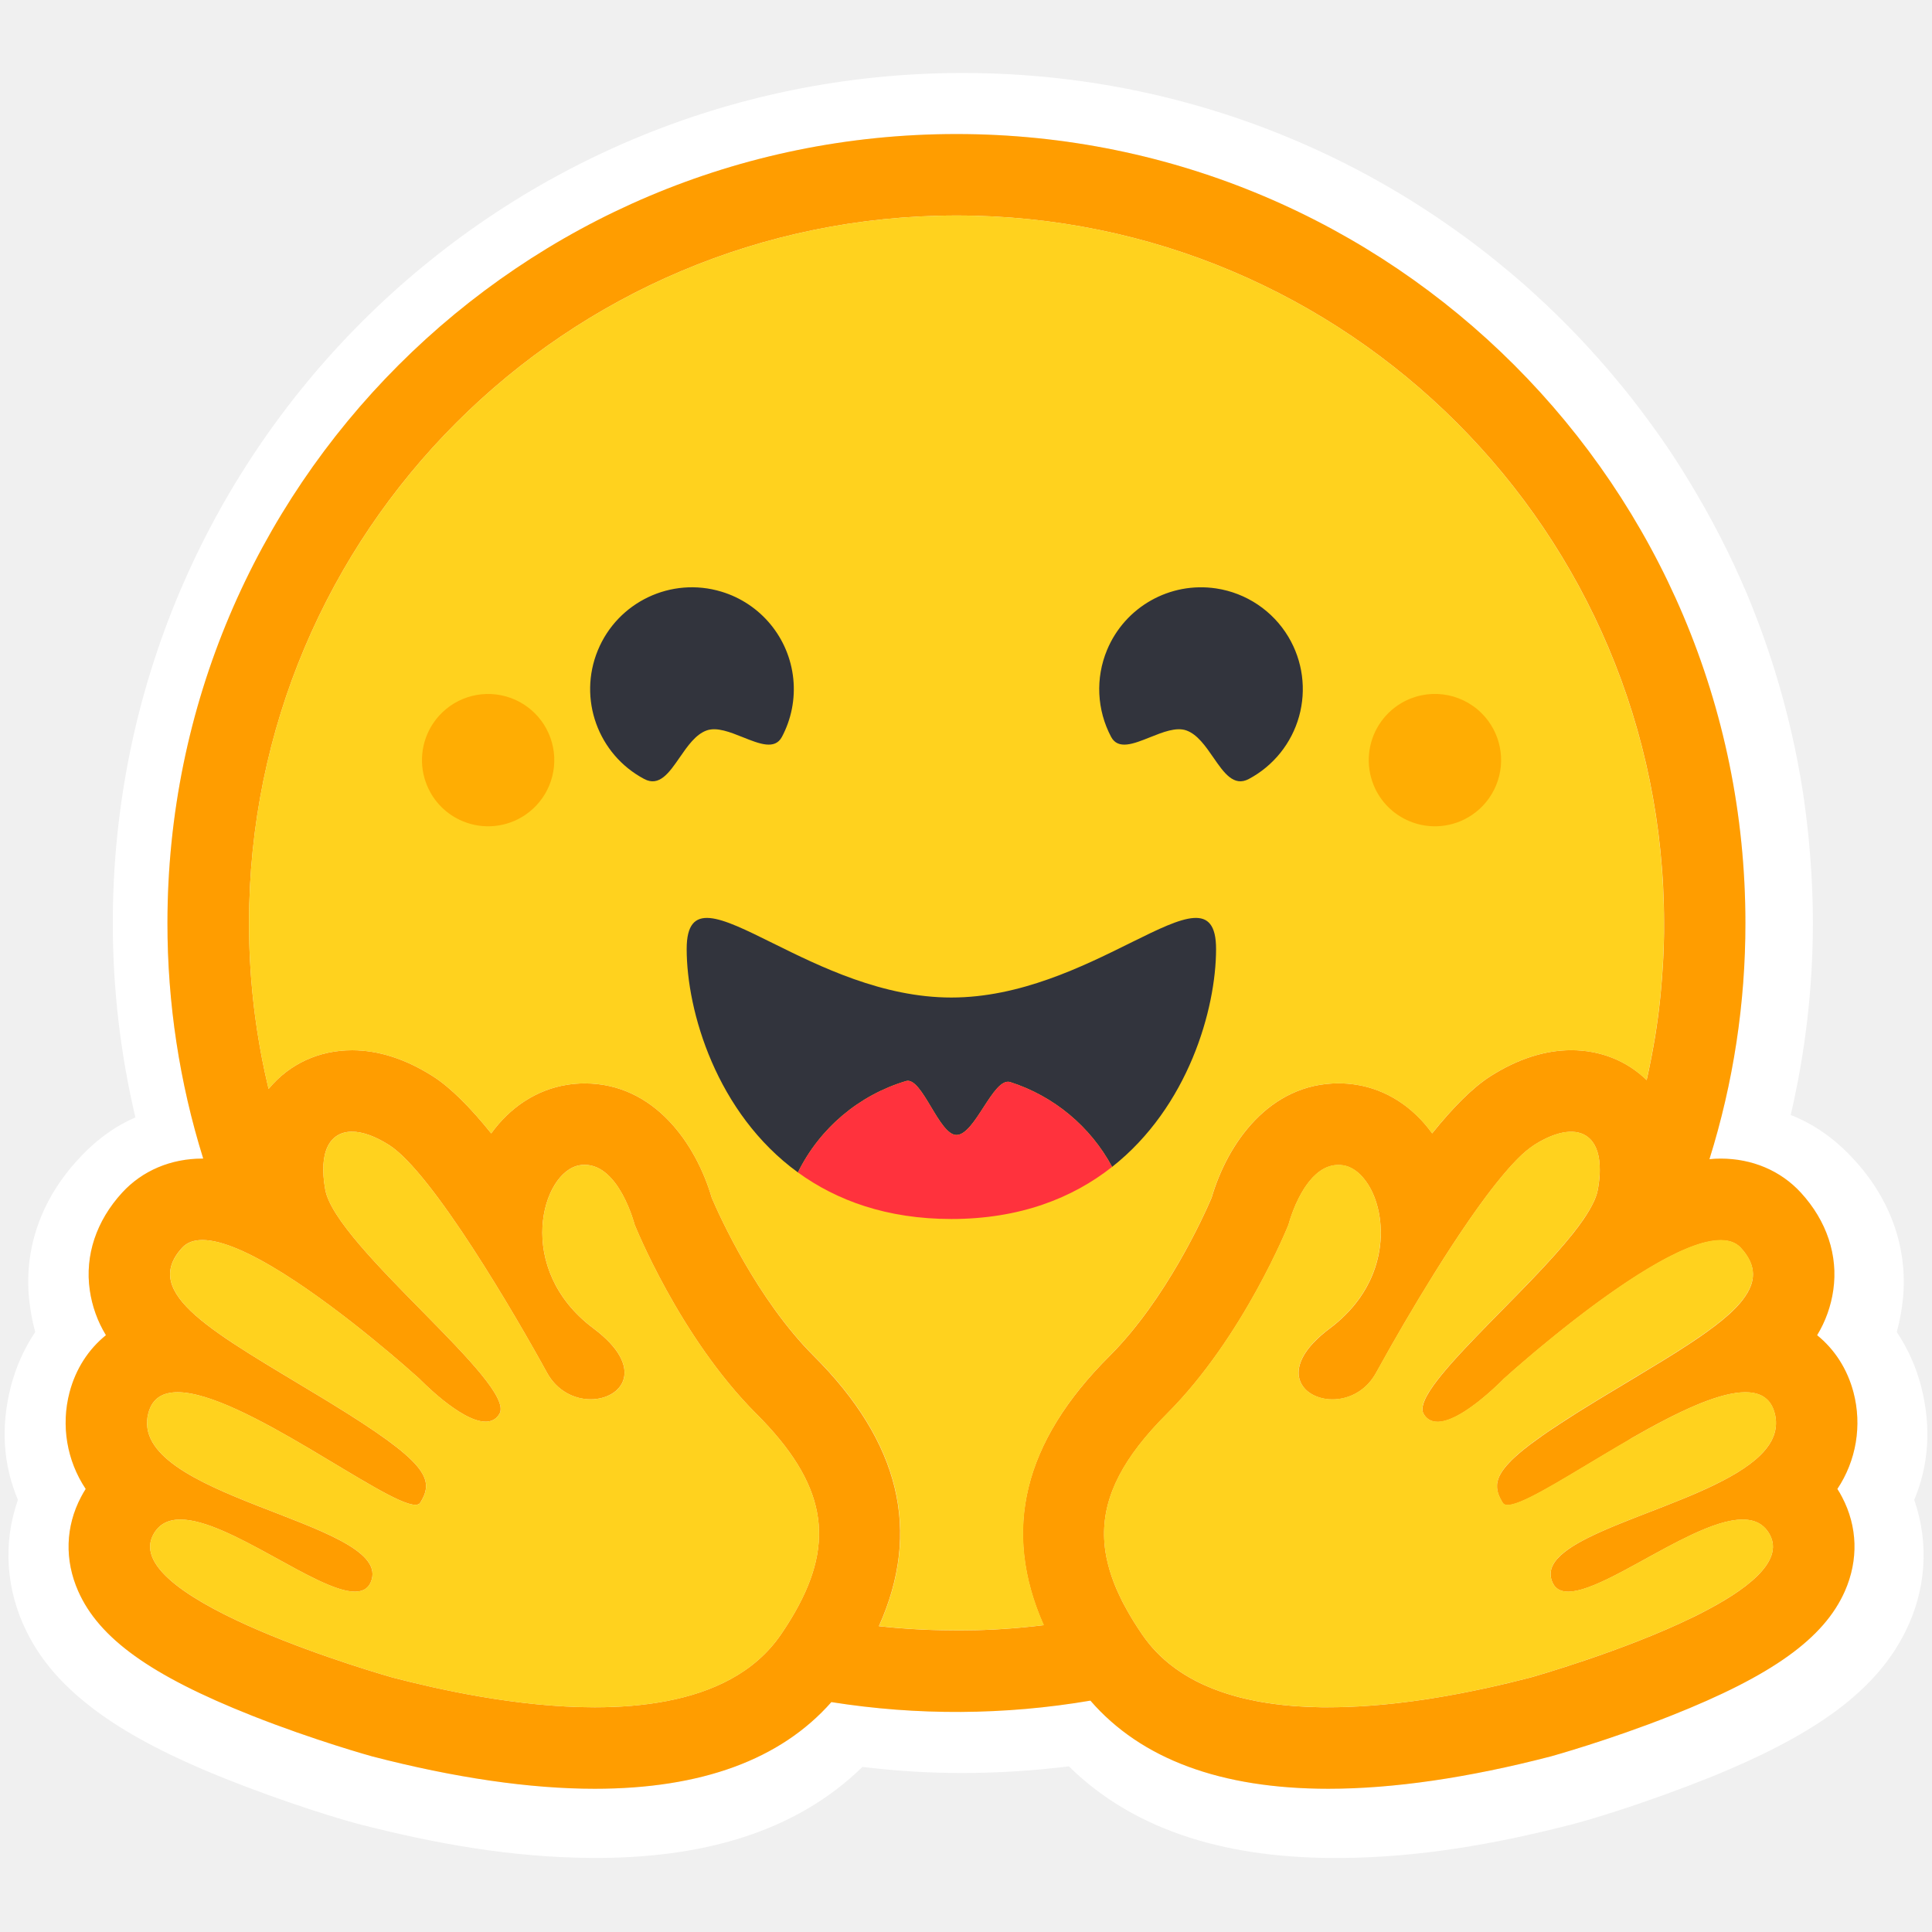
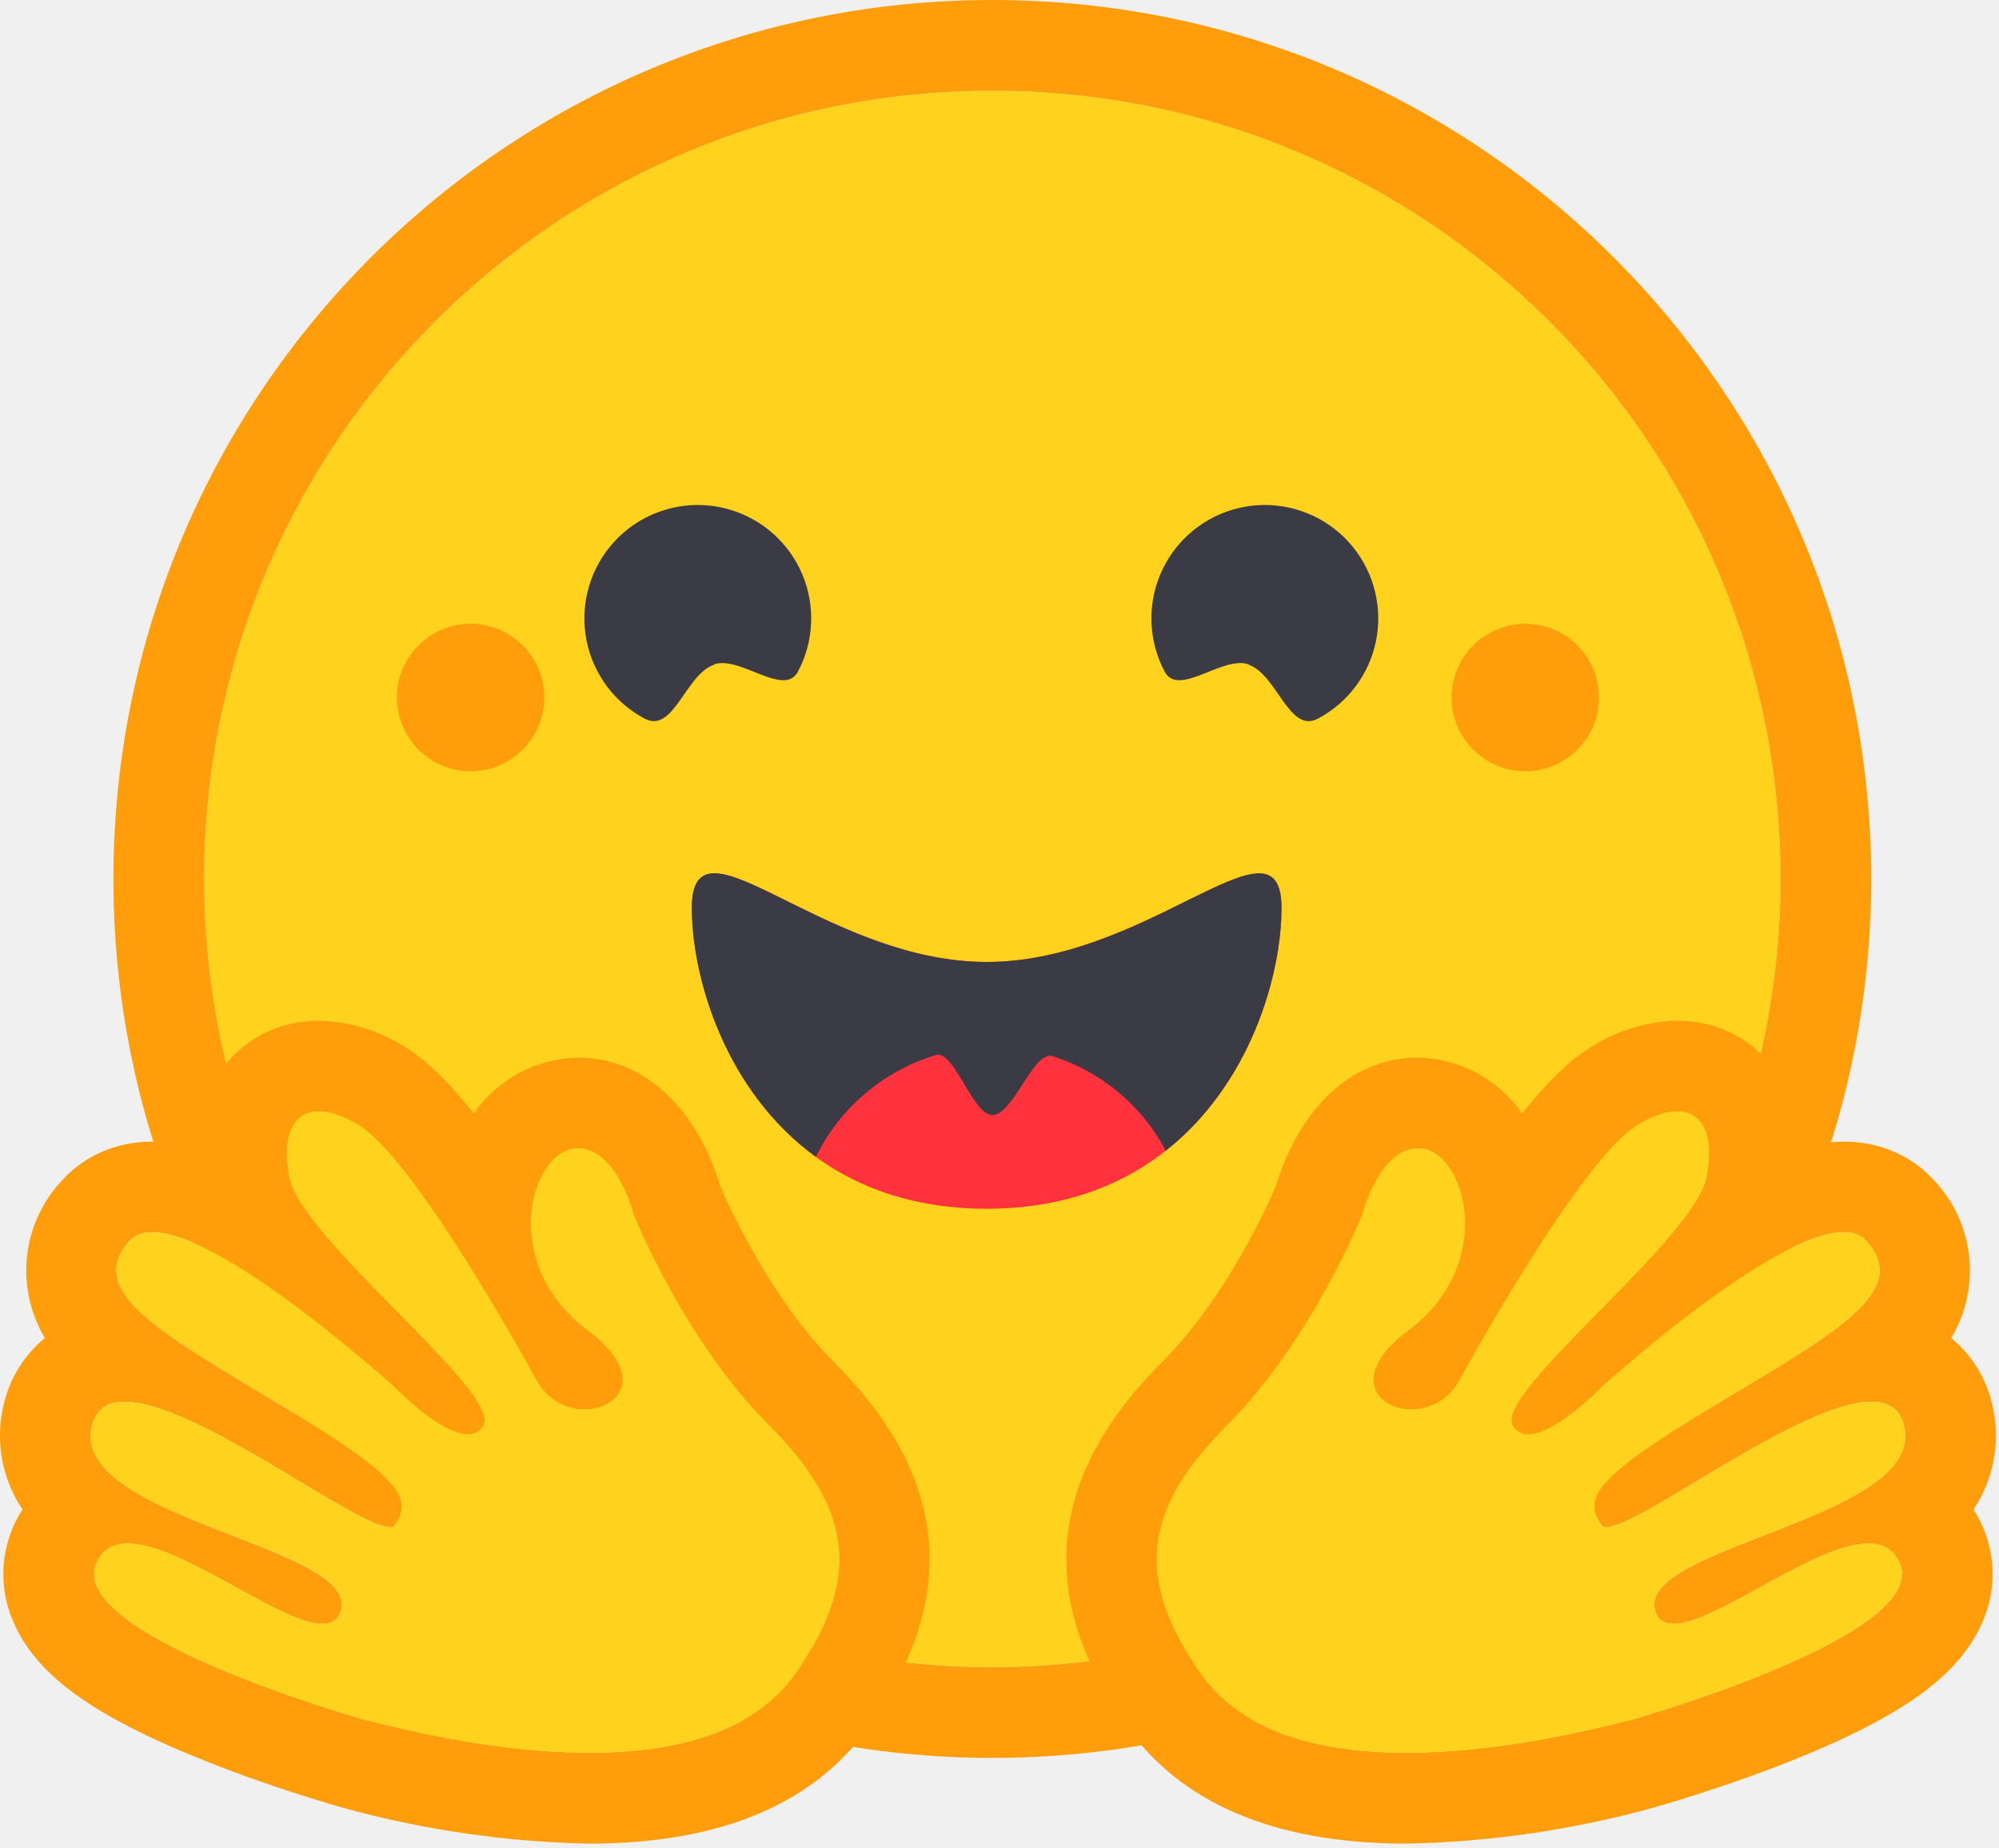
- <svg xmlns="http://www.w3.org/2000/svg" fill="none" height="2500" width="2500" viewBox="24.974 32.145 206.946 191.31">
-   <path d="M230.721 172.7a18.97 18.97 0 0 0-2.575-5.692c.25-.917.441-1.849.568-2.791.829-5.976-1.243-11.447-5.147-15.68-2.115-2.312-4.382-3.839-6.783-4.776a90.602 90.602 0 0 0 2.377-20.568c0-3.163-.179-6.261-.479-9.313a105.88 105.88 0 0 0-.567-4.56 90.985 90.985 0 0 0-3.051-13.21 91.22 91.22 0 0 0-3.054-8.374 91.93 91.93 0 0 0-6.041-11.754 81.369 81.369 0 0 0-4.907-7.262 68.979 68.979 0 0 0-2.704-3.446 90.535 90.535 0 0 0-9.033-9.486 69.938 69.938 0 0 0-3.315-2.862 81.76 81.76 0 0 0-3.424-2.704 96.056 96.056 0 0 0-7.262-4.907c-13.781-8.37-29.942-13.17-47.215-13.17-50.292 0-91.052 40.762-91.052 91.051-.002 7.012.81 14 2.42 20.824-2.16.938-4.23 2.4-6.15 4.515-3.903 4.231-5.976 9.682-5.147 15.658.126.949.315 1.889.567 2.813a19.006 19.006 0 0 0-2.573 5.694c-1.2 4.561-.805 8.674.72 12.278-1.658 4.71-1.244 9.726.915 14.087 1.57 3.185 3.817 5.649 6.587 7.851 3.293 2.618 7.415 4.842 12.387 6.976 5.932 2.53 13.173 4.907 16.466 5.779 8.506 2.202 16.662 3.598 24.928 3.666 11.777.109 21.919-2.66 29.18-9.747a88.02 88.02 0 0 0 10.752.654 93.752 93.752 0 0 0 11.358-.715c7.244 7.132 17.425 9.926 29.245 9.814 8.265-.066 16.421-1.462 24.905-3.667 3.315-.872 10.553-3.249 16.488-5.779 4.972-2.137 9.094-4.361 12.409-6.975 2.749-2.203 4.994-4.666 6.565-7.851 2.181-4.362 2.573-9.378.938-14.088 1.51-3.604 1.903-7.726.704-12.283zm-8.44 11.973c1.671 3.171 1.778 6.754.304 10.091-2.236 5.057-7.79 9.041-18.577 13.318-6.708 2.66-12.85 4.361-12.904 4.376-8.872 2.301-16.896 3.47-23.842 3.47-11.502 0-20.061-3.174-25.489-9.442a85.461 85.461 0 0 1-27.747.158c-5.435 6.164-13.945 9.284-25.35 9.284-6.947 0-14.97-1.169-23.843-3.47-.054-.015-6.194-1.716-12.904-4.376-10.786-4.277-16.342-8.258-18.577-13.318-1.474-3.337-1.367-6.92.304-10.091.154-.295.32-.582.497-.86a12.803 12.803 0 0 1-1.728-10.341c.664-2.523 2.035-4.621 3.897-6.128a12.75 12.75 0 0 1-1.73-4.822c-.536-3.714.697-7.422 3.47-10.446 2.16-2.353 5.213-3.648 8.593-3.648h.09a84.45 84.45 0 0 1-3.832-25.235c0-46.671 37.836-84.51 84.514-84.51 46.677 0 84.513 37.835 84.513 84.51a84.398 84.398 0 0 1-3.859 25.299c.408-.04.808-.06 1.201-.061 3.38 0 6.434 1.295 8.592 3.648 2.773 3.021 4.007 6.732 3.47 10.446a12.757 12.757 0 0 1-1.729 4.822c1.862 1.507 3.234 3.605 3.897 6.128a12.803 12.803 0 0 1-1.728 10.341c.177.275.345.562.497.857z" fill="#fff" />
-   <path d="M221.784 183.816a12.798 12.798 0 0 0 1.728-10.341c-.664-2.523-2.036-4.621-3.897-6.128a12.74 12.74 0 0 0 1.729-4.822c.537-3.714-.696-7.422-3.47-10.446-2.158-2.353-5.212-3.648-8.592-3.648-.393 0-.793.021-1.201.061a84.415 84.415 0 0 0 3.852-25.297c0-46.672-37.836-84.51-84.509-84.51-46.674 0-84.514 37.834-84.514 84.51a84.46 84.46 0 0 0 3.832 25.235h-.09c-3.38 0-6.433 1.294-8.592 3.647-2.773 3.021-4.007 6.733-3.47 10.446a12.762 12.762 0 0 0 1.73 4.823c-1.862 1.506-3.234 3.604-3.898 6.127a12.808 12.808 0 0 0 1.73 10.343c-.178.278-.342.565-.497.86-1.67 3.171-1.778 6.754-.303 10.091 2.236 5.057 7.79 9.041 18.577 13.318 6.707 2.66 12.85 4.361 12.904 4.376 8.872 2.301 16.896 3.47 23.842 3.47 11.406 0 19.916-3.12 25.351-9.284a85.49 85.49 0 0 0 27.747-.158c5.428 6.268 13.987 9.442 25.489 9.442 6.946 0 14.97-1.169 23.841-3.47.055-.015 6.195-1.716 12.905-4.376 10.787-4.277 16.342-8.261 18.577-13.318 1.474-3.337 1.367-6.92-.304-10.091-.152-.297-.32-.585-.497-.86zm-111.647 13.181a34.659 34.659 0 0 1-1.502 2.394c-1.405 2.057-3.253 3.629-5.398 4.797-4.1 2.236-9.29 3.017-14.562 3.017-8.329 0-16.867-1.949-21.652-3.19-.236-.061-29.334-8.28-25.65-15.276.62-1.177 1.64-1.647 2.925-1.647 5.187 0 14.632 7.724 18.69 7.724.908 0 1.548-.386 1.809-1.328 1.73-6.204-26.293-8.812-23.933-17.796.416-1.59 1.546-2.236 3.134-2.236 6.858-.001 22.25 12.06 25.469 12.06.247 0 .424-.073.52-.225.014-.023.028-.045.041-.069 1.511-2.495.644-4.309-9.707-10.649l-.994-.605c-11.391-6.894-19.386-11.043-14.84-15.993.524-.571 1.266-.824 2.167-.824 1.068 0 2.36.357 3.785.957 6.016 2.537 14.354 9.456 17.837 12.473a146 146 0 0 1 1.633 1.441s4.41 4.586 7.076 4.586c.614 0 1.135-.242 1.488-.84 1.891-3.188-17.563-17.93-18.66-24.013-.744-4.121.522-6.209 2.862-6.209 1.113 0 2.47.474 3.97 1.425 4.65 2.951 13.628 18.379 16.915 24.381 1.102 2.011 2.983 2.861 4.678 2.861 3.363 0 5.992-3.343.308-7.591-8.543-6.392-5.545-16.84-1.468-17.483.174-.028.35-.042.525-.042 3.708 0 5.343 6.389 5.343 6.389s4.794 12.038 13.029 20.267c7.472 7.469 8.516 13.598 4.162 21.244zm26.629 1.41l-.427.051-.728.083c-.383.04-.767.078-1.152.113l-.375.034-.343.029-.486.039-.537.039-.536.035-.119.008c-.14.008-.28.017-.422.024l-.179.01c-.166.009-.332.017-.5.024l-.581.025-.527.018-.352.01h-.179c-.11 0-.219.006-.329.007h-.174c-.11 0-.219 0-.329.005l-.448.006h-.625c-.491 0-.981-.005-1.469-.015l-.396-.009c-.113 0-.226-.005-.337-.009l-.42-.012-.521-.02-.47-.021-.121-.005-.447-.023c-.125-.007-.248-.013-.372-.022l-.289-.017a79.64 79.64 0 0 1-1.089-.076l-.38-.031c-.16-.012-.32-.027-.479-.041-.187-.016-.374-.034-.561-.052a59.687 59.687 0 0 1-.939-.095h-.015c4.57-10.195 2.259-19.717-6.976-28.944-6.057-6.049-10.086-14.981-10.922-16.942-1.692-5.805-6.17-12.258-13.607-12.258-.629 0-1.257.05-1.878.148-3.258.513-6.106 2.388-8.138 5.21-2.196-2.731-4.33-4.902-6.26-6.128-2.91-1.845-5.814-2.781-8.643-2.781-3.531 0-6.687 1.45-8.887 4.08l-.056.067c-.042-.173-.082-.346-.123-.52l-.005-.023a73.685 73.685 0 0 1-1.054-5.412c0-.012 0-.024-.006-.036-.022-.137-.042-.275-.063-.412-.062-.406-.12-.813-.173-1.22-.024-.185-.05-.37-.073-.555l-.068-.555c-.022-.185-.04-.353-.06-.529l-.006-.044c-.08-.72-.15-1.44-.21-2.162l-.022-.277-.035-.472c-.01-.129-.02-.259-.027-.389 0-.031-.005-.061-.006-.09a52.476 52.476 0 0 1-.065-1.088c-.01-.189-.02-.377-.028-.567l-.02-.496-.005-.15-.016-.457-.01-.389c0-.155-.008-.31-.01-.465-.003-.155-.007-.325-.008-.489-.002-.164 0-.326-.005-.489-.004-.164 0-.327 0-.49 0-41.853 33.93-75.784 75.788-75.784 41.856 0 75.786 33.93 75.786 75.784v.979c0 .163-.005.327-.008.489 0 .135-.006.268-.01.405 0 .12-.005.241-.009.357 0 .153-.009.306-.014.459v.012l-.021.531c-.007.155-.013.311-.021.466l-.005.11-.027.496a80.723 80.723 0 0 1-.241 3.184v.013c-.017.174-.034.348-.053.522l-.045.411-.089.804-.051.407-.063.479c-.023.174-.046.349-.072.522-.026.195-.055.389-.084.583l-.069.459-.082.52c-.028.173-.058.345-.09.517-.033.173-.059.345-.089.517-.06.344-.123.688-.189 1.031-.101.513-.204 1.025-.31 1.537l-.11.507c-.036.169-.075.339-.113.508-2.133-2.073-4.958-3.202-8.073-3.202-2.827 0-5.734.935-8.643 2.78-1.93 1.226-4.063 3.398-6.26 6.128-2.035-2.822-4.883-4.697-8.139-5.21a12.05 12.05 0 0 0-1.878-.148c-7.439 0-11.914 6.453-13.607 12.258-.84 1.961-4.87 10.893-10.932 16.951-9.229 9.198-11.557 18.677-7.059 28.83zm78.241-20.409l-.03.089a5.416 5.416 0 0 1-.263.587c-.075.14-.156.276-.244.408-.167.249-.35.487-.549.711-.046.052-.09.104-.142.155a7.853 7.853 0 0 1-.22.227c-1.346 1.334-3.398 2.504-5.718 3.577-.263.119-.53.238-.799.358l-.268.119c-.179.079-.358.157-.546.234-.179.078-.365.156-.551.232l-.558.23c-1.305.537-2.642 1.049-3.946 1.554l-.558.217-.551.216c-.367.143-.729.286-1.085.429l-.531.214-.522.213-.256.108c-.171.071-.338.142-.505.213-3.837 1.647-6.598 3.322-6.018 5.4.016.059.034.115.054.17.052.154.123.299.212.436.052.081.112.158.179.228.682.709 1.923.597 3.488.034.22-.081.439-.165.656-.253l.136-.056c.358-.152.737-.322 1.124-.506.097-.046.195-.09.293-.141 1.914-.936 4.083-2.196 6.235-3.343a55.812 55.812 0 0 1 2.618-1.325c2.038-.959 3.954-1.639 5.494-1.639.723 0 1.361.148 1.893.488l.089.059c.334.235.614.537.823.887.041.067.081.138.12.211.761 1.445.124 2.941-1.367 4.408-1.431 1.409-3.657 2.79-6.187 4.068-.188.095-.376.19-.567.283-7.53 3.698-17.391 6.483-17.528 6.518-2.628.681-6.386 1.575-10.62 2.244l-.626.098-.103.015c-.474.072-.949.139-1.425.201-.483.065-.971.124-1.462.179l-.09.01a68.56 68.56 0 0 1-5.358.406h-.026c-.648.023-1.295.035-1.943.035h-.747a46.38 46.38 0 0 1-2.959-.134c-.023 0-.048 0-.071-.006a39.666 39.666 0 0 1-2.149-.231 24.641 24.641 0 0 1-.715-.107 57.653 57.653 0 0 1-.725-.121l-.329-.062-.025-.005a26.107 26.107 0 0 1-1.036-.219c-.2-.045-.399-.089-.596-.143l-.119-.03c-.098-.024-.193-.05-.29-.076l-.053-.014-.308-.09c-.112-.031-.224-.065-.336-.098l-.039-.011-.291-.089c-.11-.034-.22-.07-.329-.106l-.268-.089-.197-.069c-.19-.067-.379-.136-.566-.208l-.178-.07-.147-.058a23.243 23.243 0 0 1-.845-.358l-.185-.09-.031-.014c-.066-.031-.131-.062-.197-.089a17.142 17.142 0 0 1-.384-.191l-.039-.019-.184-.097a15.943 15.943 0 0 1-.961-.546l-.172-.106a8.547 8.547 0 0 1-.256-.164l-.224-.148-.241-.166-.144-.103c-.152-.108-.301-.22-.447-.335l-.233-.179a15.173 15.173 0 0 1-.276-.228c-.077-.063-.152-.129-.227-.195l-.006-.005c-.081-.071-.16-.142-.239-.215a11.85 11.85 0 0 1-.232-.216l-.009-.009a8.569 8.569 0 0 1-.235-.232c-.077-.078-.156-.156-.231-.236-.075-.079-.152-.16-.226-.243-.074-.082-.142-.157-.212-.238l-.023-.027a9.34 9.34 0 0 1-.201-.238 12.442 12.442 0 0 1-.416-.525c-.135-.18-.267-.364-.396-.551l-.123-.184c-.164-.24-.324-.482-.479-.728a18.6 18.6 0 0 1-.339-.536c-.071-.113-.139-.227-.207-.339l-.028-.046c-.065-.11-.129-.218-.191-.327a3.17 3.17 0 0 1-.102-.179c-.033-.062-.071-.125-.106-.188l-.057-.099-.035-.064c-.067-.12-.133-.241-.197-.363-.03-.054-.059-.108-.09-.16l-.089-.173-.09-.171c-.225-.45-.438-.906-.638-1.368l-.071-.169c-.046-.113-.089-.225-.135-.336-.022-.054-.044-.107-.063-.161a16.731 16.731 0 0 1-.776-2.639c-.011-.055-.022-.11-.031-.163a11.54 11.54 0 0 1-.127-.806c-.008-.053-.014-.106-.02-.159l-.017-.162a11.337 11.337 0 0 1-.049-.638c0-.054-.005-.108-.007-.16a8.436 8.436 0 0 1-.008-.318c-.056-4.273 2.106-8.381 6.729-13.002 8.235-8.227 13.029-20.266 13.029-20.266s.129-.505.397-1.232c.037-.101.076-.205.12-.314.156-.407.332-.807.527-1.197l.039-.075c.166-.332.348-.656.544-.971.046-.073.09-.145.141-.218.147-.217.302-.429.465-.634.089-.111.186-.221.283-.328.039-.042.077-.084.118-.124.477-.493 1.022-.895 1.639-1.109l.078-.026c.052-.017.104-.033.157-.048.061-.016.122-.03.185-.043l.029-.006c.13-.026.262-.043.395-.052h.011c.069 0 .139-.007.21-.007.089 0 .172 0 .259.009.09.008.179.018.269.032.742.118 1.448.56 2.056 1.242.231.26.439.54.621.836.12.192.233.395.34.609.043.089.084.171.124.259a7.8 7.8 0 0 1 .28.691c.195.55.342 1.116.439 1.692.084.505.134 1.015.15 1.526.008.273.008.55 0 .829a11.936 11.936 0 0 1-.787 3.792c-.042.111-.089.223-.134.335a9.264 9.264 0 0 1-.302.665c-.081.165-.166.331-.258.496-.06.11-.123.22-.186.33-.161.274-.335.546-.522.817l-.113.162a13.628 13.628 0 0 1-1.472 1.728 15.425 15.425 0 0 1-1.699 1.47c-.602.446-1.167.94-1.689 1.477-1.503 1.577-1.853 2.969-1.515 4.024.054.166.125.327.211.479.101.174.221.334.357.48l.053.055.054.054c.054.052.111.103.172.153l.06.048c.145.112.299.212.46.3.047.025.089.05.142.074.174.085.353.158.537.217.051.017.102.032.154.048l.065.017.09.024.077.019.084.018.083.017.079.013c.058.01.118.02.178.027l.057.009.104.01.064.007.105.007h.062l.11.006h.346l.099-.006.114-.007.139-.013.13-.015c.03 0 .06-.008.09-.014.4-.058.792-.164 1.167-.316l.159-.067a4.819 4.819 0 0 0 .772-.421c.229-.15.445-.318.647-.503.048-.043.095-.089.141-.133.023-.022.045-.043.067-.067.044-.045.089-.089.133-.138.32-.352.597-.74.825-1.157a228.925 228.925 0 0 1 6.151-10.514l.294-.471.297-.471c.148-.239.298-.474.447-.708l.15-.234c.498-.78 1.004-1.555 1.519-2.324l.305-.456c.612-.907 1.222-1.789 1.827-2.627l.301-.415a56.224 56.224 0 0 1 2.054-2.661l.282-.338c.047-.056.09-.112.141-.166.093-.11.186-.217.277-.321.046-.053.089-.105.138-.157l.268-.302.134-.147c.135-.145.267-.284.397-.417.09-.09.173-.179.259-.263a10.5 10.5 0 0 1 1.669-1.386l.14-.09c.134-.09.273-.174.415-.25 2.364-1.342 4.321-1.441 5.448-.314.682.682 1.06 1.813 1.039 3.387 0 .069 0 .139-.005.211v.077c0 .072-.006.144-.012.217 0 .09-.01.179-.019.269-.009.089-.014.157-.023.237 0 .022-.004.045-.008.069-.006.069-.015.14-.025.211 0 .021 0 .043-.008.065a5.354 5.354 0 0 1-.041.283c-.011.09-.026.174-.042.262l-.026.149a4.007 4.007 0 0 1-.1.42 6.16 6.16 0 0 1-.283.758 10.99 10.99 0 0 1-.514.987c-.104.178-.211.353-.322.526-.114.179-.234.36-.358.543-.316.452-.644.895-.985 1.328l-.156.197a50.56 50.56 0 0 1-1.722 2.035l-.187.21c-.252.281-.508.564-.77.848l-.197.214c-.131.143-.268.286-.4.43-.131.143-.268.288-.406.433l-.411.433-.417.436-.42.436c-.282.292-.565.584-.85.876-4.055 4.159-8.327 8.304-9.773 10.888a5.365 5.365 0 0 0-.262.519c-.206.47-.292.872-.233 1.197a.914.914 0 0 0 .111.303c.081.141.18.271.295.387.053.052.109.1.168.144.298.212.657.321 1.023.311h.114l.117-.009.117-.013.097-.014c.013-.002.027-.004.04-.008l.089-.017.023-.005.099-.021.035-.009.104-.028c.035-.01.083-.023.125-.037.176-.053.348-.116.517-.188.089-.036.176-.075.262-.117.045-.02.09-.041.132-.063l.134-.066c.32-.166.632-.347.936-.541l.133-.09c.045-.028.09-.057.133-.089l.133-.089.071-.049.192-.135c.179-.123.346-.25.515-.379l.015-.012.269-.208c.367-.29.715-.582 1.031-.857l.21-.184.019-.018.11-.097c.258-.232.488-.448.679-.626l.079-.077c.069-.065.132-.126.189-.178l.112-.111.04-.039.011-.011.117-.117.074-.077.009-.007.035-.032.044-.04.014-.013.037-.034.204-.179.114-.102c.061-.053.12-.107.179-.162l.136-.121c.025-.02.049-.042.074-.064l.143-.125.21-.185.112-.097c.435-.378.964-.835 1.572-1.35l.249-.211.411-.345.421-.351c.55-.457 1.142-.942 1.768-1.445l.411-.33c.35-.279.709-.563 1.073-.849.147-.115.296-.23.448-.344a100.786 100.786 0 0 1 3.762-2.788l.384-.268c.269-.185.537-.371.805-.552l.243-.164c.479-.325.965-.642 1.455-.951l.243-.153.241-.15c.242-.15.482-.297.721-.44l.239-.143.478-.278.469-.269.095-.052.371-.204c.155-.084.309-.165.463-.244l.229-.118.223-.112c.078-.037.155-.076.231-.113a21.446 21.446 0 0 1 1.954-.845l.41-.144c.123-.041.243-.08.358-.115l.04-.012c.062-.02.124-.038.185-.054l.018-.005c.128-.037.255-.069.38-.099h.009a8.156 8.156 0 0 1 1.077-.183c.167-.017.334-.026.502-.025h.084c.112 0 .22.007.327.018.049 0 .098.01.146.016h.02c.048.006.096.013.144.024.047.009.095.017.141.028h.015c.047.01.089.022.138.036.254.071.496.181.718.325.109.071.211.151.305.24l.027.026a.805.805 0 0 1 .051.05l.049.053c.402.421.734.904.984 1.43l.038.09a3.309 3.309 0 0 1 .042 2.553 4.676 4.676 0 0 1-.339.715 8.141 8.141 0 0 1-1.099 1.452l-.089.095c-.133.14-.271.28-.416.42-.064.063-.131.125-.198.188l-.205.189-.107.095a22.682 22.682 0 0 1-1.285 1.057c-.586.448-1.183.88-1.791 1.297a59.56 59.56 0 0 1-1.11.743 99.67 99.67 0 0 1-2.786 1.763c-1.968 1.21-4.149 2.504-6.474 3.911l-.602.365c-.659.402-1.281.786-1.867 1.152l-.295.185-.558.358c-.37.237-.739.476-1.108.715l-.297.196c-.145.094-.289.19-.433.286l-.141.09-.432.291-.229.157-.268.186-.249.173c-.417.295-.805.576-1.162.843l-.134.102c-.21.159-.418.321-.623.486-.309.249-.591.487-.844.716l-.124.113c-.071.065-.141.13-.208.194-.046.045-.089.09-.137.133l-.064.064c-.143.144-.283.291-.418.442l-.066.076c-.147.17-.275.333-.387.492l-.05.071c-.088.128-.169.26-.242.396-.019.034-.036.068-.053.102l-.049.102-.033.074-.021.05-.017.045-.023.061a2.55 2.55 0 0 0-.13.523l-.008.062-.006.058v.315c0 .026 0 .052.007.08l.005.048c0 .026.006.051.01.079.004.026.011.073.019.11v.005c.007.035.014.069.023.104s.018.075.029.111c.019.071.043.141.068.211.016.042.031.083.048.124 0 .008.006.017.01.025l.036.081.05.111c.054.115.113.227.177.336l.066.114.068.114a.426.426 0 0 0 .041.054l.022.023.025.023.026.02a.487.487 0 0 0 .193.083c.577.13 1.763-.347 3.339-1.179.089-.048.187-.098.282-.15l.48-.262.234-.13c.167-.089.337-.19.511-.289l.317-.179c2.083-1.199 4.571-2.739 7.143-4.243.241-.141.483-.282.725-.421l.486-.311c.564-.323 1.131-.642 1.7-.957a80.121 80.121 0 0 1 2.168-1.15l.476-.241c.316-.156.629-.308.938-.456a40.899 40.899 0 0 1 1.815-.809l.335-.136.04-.016c1.775-.703 3.384-1.137 4.686-1.137.281-.003.563.021.84.069h.009c.089.016.17.034.253.054h.015c.213.054.42.131.616.23.275.142.522.331.731.559.096.106.181.221.256.343.14.215.25.448.329.692.032.095.06.188.089.287a3.93 3.93 0 0 1-.06 2.305z" fill="#ff9d00" />
-   <path clip-rule="evenodd" d="M203.21 123.685v-.491c0-41.854-33.918-75.783-75.775-75.783-41.856 0-75.787 33.931-75.787 75.783v.164a7.13 7.13 0 0 0 0 .327c.005.163.007.326.005.489l.005.36.003.129c0 .06.002.119.004.179.003.095.005.191.005.286l.011.389.016.457.005.15.02.473v.023c.008.185.018.369.027.553l.001.014c.01.188.02.377.032.566.01.174.02.348.033.522l.002.031c.009.149.019.299.03.448l.003.04.033.432.003.028c.006.084.012.168.02.249.06.721.13 1.442.21 2.161l.004.045.061.529.068.555.05.377.023.177c.053.408.111.815.173 1.221l.004.027.059.384c.286 1.829.64 3.647 1.06 5.45l.005.022.032.135.091.385.056-.067c2.2-2.63 5.356-4.08 8.887-4.08 2.83 0 5.733.936 8.643 2.781 1.93 1.226 4.064 3.397 6.26 6.128 2.032-2.822 4.88-4.698 8.138-5.21.621-.098 1.25-.147 1.878-.148 7.436 0 11.915 6.453 13.607 12.258.836 1.961 4.865 10.893 10.941 16.935 9.236 9.227 11.547 18.748 6.976 28.943h.016c.311.035.624.067.939.096.187.018.373.036.561.052l.066.006.413.035.38.03c.362.028.725.054 1.089.077l.289.017.229.014.142.008.447.023.122.005.469.021.522.02.419.012.07.002c.089.004.178.007.267.007l.096.003c.59.014 1.179.021 1.769.02h.626l.447-.005c.11-.005.219-.005.33-.005h.174l.151-.004c.059-.002.118-.004.178-.004h.179l.351-.009.528-.018.581-.026c.168-.006.334-.015.5-.023l.179-.011.266-.014.156-.009.118-.008.537-.035.536-.039.487-.039.342-.029.376-.034a62.347 62.347 0 0 0 1.88-.197l.427-.051c-4.499-10.152-2.17-19.632 7.027-28.822 6.063-6.058 10.092-14.99 10.932-16.952 1.693-5.804 6.169-12.257 13.607-12.257.629 0 1.258.05 1.879.148 3.255.512 6.103 2.388 8.138 5.21 2.197-2.73 4.33-4.903 6.261-6.129 2.909-1.844 5.815-2.78 8.642-2.78 3.116 0 5.94 1.13 8.073 3.203.039-.169.077-.338.114-.508l.109-.506c.039-.185.078-.37.115-.555.066-.327.132-.654.195-.984.066-.342.129-.686.189-1.03l.031-.186c.019-.11.037-.22.058-.331.034-.172.062-.344.09-.518l.011-.066.071-.453.07-.459v-.004c.051-.339.099-.678.144-1.017l.011-.084.063-.478.051-.408.09-.804.035-.323.009-.088c.019-.174.037-.348.053-.522v-.014c.013-.138.027-.277.039-.416.071-.788.131-1.58.179-2.375.009-.13.016-.261.024-.392v-.006l.026-.491.006-.11c.016-.332.03-.664.041-.996v-.012l.005-.13c.005-.109.009-.219.009-.329l.002-.044c.004-.103.008-.209.008-.314l.003-.09c.003-.105.006-.209.006-.314l.002-.089c.003-.133.006-.267.006-.4zm-94.572 75.706c6.002-8.801 5.576-15.407-2.658-23.637-8.236-8.231-13.029-20.267-13.029-20.267s-1.789-6.991-5.869-6.349-7.073 11.089 1.47 17.484c8.542 6.395-1.7 10.731-4.988 4.73-3.288-6.002-12.265-21.429-16.919-24.38s-7.927-1.297-6.83 4.785c.545 3.019 5.613 8.172 10.348 12.986 4.804 4.884 9.265 9.42 8.311 11.025-1.893 3.187-8.56-3.745-8.56-3.745s-20.876-18.998-25.42-14.047c-4.19 4.563 2.271 8.442 12.227 14.421.846.508 1.718 1.032 2.611 1.572 11.391 6.896 12.277 8.715 10.66 11.324-.597.964-4.41-1.325-9.1-4.14-7.995-4.801-18.537-11.13-20.026-5.465-1.288 4.903 6.468 7.907 13.502 10.632 5.86 2.27 11.22 4.346 10.431 7.164-.817 2.922-5.246.485-10.087-2.179-5.435-2.991-11.39-6.267-13.339-2.57-3.683 6.99 25.41 15.219 25.65 15.28 9.4 2.438 33.272 7.604 41.615-4.624zm38.665 0c-6.002-8.801-5.576-15.407 2.659-23.637 8.235-8.231 13.028-20.267 13.028-20.267s1.789-6.991 5.869-6.349 7.073 11.089-1.469 17.484c-8.543 6.395 1.699 10.731 4.987 4.73 3.289-6.002 12.26-21.429 16.914-24.38s7.929-1.297 6.831 4.785c-.544 3.019-5.613 8.172-10.348 12.987-4.804 4.884-9.265 9.419-8.312 11.024 1.893 3.187 8.565-3.749 8.565-3.749s20.875-18.997 25.421-14.046c4.189 4.562-2.272 8.442-12.229 14.421-.871.523-1.741 1.047-2.61 1.572-11.391 6.896-12.277 8.715-10.661 11.323.598.965 4.411-1.325 9.1-4.14 7.996-4.8 18.538-11.13 20.027-5.464 1.289 4.903-6.468 7.907-13.502 10.632-5.86 2.27-11.22 4.346-10.432 7.164.816 2.921 5.244.484 10.084-2.18 5.435-2.991 11.391-6.269 13.339-2.569 3.684 6.994-25.414 15.215-25.649 15.275-9.4 2.446-33.272 7.612-41.612-4.616z" fill="#ffd21e" fill-rule="evenodd" />
-   <path clip-rule="evenodd" d="M152.047 102.567c1.182.418 2.061 1.69 2.897 2.901 1.13 1.636 2.182 3.159 3.796 2.301a10.909 10.909 0 0 0 4.247-15.214 10.912 10.912 0 0 0-7.742-5.198 10.904 10.904 0 0 0-11.689 6.589 10.909 10.909 0 0 0 .436 9.314c.748 1.407 2.408.743 4.16.042 1.373-.549 2.804-1.121 3.895-.735zm-51.375 0c-1.182.418-2.061 1.691-2.897 2.901-1.13 1.637-2.183 3.159-3.796 2.301a10.903 10.903 0 0 1 8.263-20.068 10.909 10.909 0 0 1 7.707 9.348 10.906 10.906 0 0 1-1.221 6.211c-.749 1.407-2.409.743-4.161.043-1.374-.55-2.803-1.122-3.895-.736zm43.427 46.751c8.143-6.415 11.134-16.889 11.134-23.341 0-5.1-3.431-3.495-8.924-.775l-.31.153c-5.042 2.497-11.754 5.822-19.122 5.822-7.369 0-14.081-3.325-19.122-5.823-5.671-2.809-9.228-4.571-9.228.624 0 6.656 3.182 17.585 11.916 23.934a18.968 18.968 0 0 1 11.575-9.786c.872-.26 1.77 1.241 2.689 2.778.887 1.482 1.794 2.998 2.716 2.998.983 0 1.948-1.494 2.891-2.952.985-1.525 1.946-3.01 2.875-2.713a18.967 18.967 0 0 1 10.91 9.081z" fill="#32343d" fill-rule="evenodd" />
-   <path d="M144.097 149.317c-4.241 3.342-9.878 5.583-17.219 5.583-6.897 0-12.291-1.978-16.435-4.989a18.966 18.966 0 0 1 11.575-9.786c1.712-.511 3.527 5.776 5.405 5.776 2.01 0 3.947-6.246 5.766-5.665a18.974 18.974 0 0 1 10.908 9.081z" fill="#ff323d" />
-   <path clip-rule="evenodd" d="M81.2 111.64a7.078 7.078 0 0 1-6.65.655 7.062 7.062 0 0 1-3.837-3.837 7.082 7.082 0 0 1 .657-6.65 7.087 7.087 0 1 1 9.83 9.832zm101.413 0a7.08 7.08 0 0 1-6.651.655 7.064 7.064 0 0 1-3.837-3.837 7.102 7.102 0 0 1-.504-3.407 7.103 7.103 0 0 1 3.411-5.385 7.083 7.083 0 0 1 8.656 1.07 7.079 7.079 0 0 1 1.536 7.724 7.089 7.089 0 0 1-2.611 3.18z" fill="#ffad03" fill-rule="evenodd" />
+ <svg xmlns="http://www.w3.org/2000/svg" fill="none" viewBox="0 0 475 439">
+   <path d="M235.793 396.126a187.281 187.281 0 00187.285-187.284A187.283 187.283 0 00235.793 21.558 187.287 187.287 0 0048.509 208.842a187.286 187.286 0 00187.284 187.284z" fill="#FFD21E" />
+   <path d="M423.078 208.842A187.283 187.283 0 00235.793 21.558 187.283 187.283 0 0048.509 208.842a187.283 187.283 0 00319.714 132.43 187.284 187.284 0 0054.855-132.43zm-396.127 0a208.842 208.842 0 11417.685 0 208.842 208.842 0 01-417.685 0z" fill="#FF9D0B" />
+   <path d="M296.641 157.912c6.898 2.371 9.593 16.491 16.545 12.827a26.946 26.946 0 008.24-40.841 26.952 26.952 0 00-28.632-8.767 26.942 26.942 0 00-19.055 23.099 26.943 26.943 0 003.014 15.352c3.288 6.198 13.744-3.88 19.941-1.724l-.053.054zm-126.923 0c-6.898 2.371-9.647 16.491-16.545 12.827a26.946 26.946 0 01-8.24-40.841 26.952 26.952 0 0128.632-8.767 26.944 26.944 0 0116.041 38.451c-3.288 6.198-13.797-3.88-19.941-1.724l.053.054z" fill="#3A3B45" />
+   <path d="M234.446 287.205c52.979 0 70.063-47.212 70.063-71.464 0-12.612-8.461-8.624-22.043-1.941-12.557 6.198-29.426 14.768-47.966 14.768-38.75 0-70.063-37.08-70.063-12.827 0 24.252 17.031 71.464 70.063 71.464h-.054z" fill="#FF323D" />
+   <path fill-rule="evenodd" clip-rule="evenodd" d="M193.863 274.863a46.895 46.895 0 0128.565-24.199c2.155-.646 4.365 3.072 6.682 6.899 2.156 3.665 4.42 7.384 6.683 7.384 2.426 0 4.851-3.665 7.168-7.276 2.426-3.773 4.797-7.438 7.115-6.737a46.403 46.403 0 0126.947 22.474c20.103-15.845 27.486-41.715 27.486-57.667 0-12.612-8.461-8.624-22.043-1.941l-.754.378c-12.45 6.198-29.05 14.39-47.266 14.39-18.216 0-34.762-8.192-47.266-14.39-14.012-6.953-22.797-11.318-22.797 1.563 0 16.438 7.869 43.439 29.48 59.122z" fill="#3A3B45" />
+   <path d="M362.446 183.242a17.515 17.515 0 10.002-35.03 17.515 17.515 0 00-.002 35.03zm-250.61 0a17.515 17.515 0 100-35.03 17.515 17.515 0 000 35.03zM75.78 242.526c-8.731 0-16.492 3.557-21.935 10.079a32.173 32.173 0 00-7.168 20.264 38.275 38.275 0 00-10.456-1.617c-8.353 0-15.899 3.18-21.234 8.947a31.257 31.257 0 00-4.312 37.726 28.566 28.566 0 00-9.647 15.198 31.512 31.512 0 004.312 25.546 28.136 28.136 0 00-1.995 27.056c5.498 12.503 19.24 22.312 45.919 32.875 16.545 6.576 31.744 10.779 31.851 10.833a238.92 238.92 0 0058.907 8.623c31.583 0 54.165-9.701 67.153-28.779 20.911-30.666 17.947-58.746-9.162-85.801-14.929-14.983-24.899-37.025-26.947-41.876-4.204-14.336-15.306-30.289-33.684-30.289a30.716 30.716 0 00-24.792 13.258c-5.389-6.79-10.671-12.126-15.414-15.198a39.885 39.885 0 00-21.396-6.845zm0 21.558c2.749 0 6.144 1.186 9.809 3.503 11.533 7.33 33.684 45.434 41.822 60.255 2.695 4.958 7.384 7.06 11.534 7.06 8.353 0 14.821-8.246.808-18.755-21.127-15.792-13.743-41.607-3.665-43.17.431-.108.916-.108 1.294-.108 9.162 0 13.204 15.791 13.204 15.791s11.857 29.75 32.229 50.122c20.318 20.319 21.396 36.649 6.575 58.368-10.132 14.821-29.48 19.295-49.368 19.295-20.533 0-41.66-4.851-53.463-7.869-.593-.162-72.489-20.48-63.38-37.726 1.509-2.911 4.042-4.096 7.222-4.096 12.826 0 36.11 19.078 46.187 19.078 2.21 0 3.773-.916 4.474-3.233 4.257-15.36-64.997-21.828-59.177-44.032 1.078-3.935 3.827-5.498 7.761-5.498 16.923 0 54.973 29.804 62.95 29.804.592 0 1.077-.161 1.293-.539 3.988-6.467 1.778-10.994-26.409-28.025-28.079-17.031-47.858-27.271-36.648-39.505 1.293-1.401 3.126-2.048 5.39-2.048 17.084 0 57.451 36.756 57.451 36.756s10.887 11.318 17.516 11.318c1.509 0 2.802-.539 3.665-2.048 4.635-7.868-43.44-44.301-46.134-59.338-1.833-10.24 1.293-15.36 7.06-15.36z" fill="#FF9D0B" />
+   <path d="M189.39 397.15c14.821-21.773 13.743-38.103-6.575-58.422-20.372-20.318-32.229-50.122-32.229-50.122s-4.419-17.246-14.498-15.629c-10.078 1.617-17.462 27.378 3.665 43.169 21.073 15.792-4.204 26.517-12.342 11.696-8.084-14.821-30.289-52.925-41.822-60.255-11.48-7.276-19.564-3.233-16.87 11.857 2.696 15.037 50.824 51.47 46.135 59.284-4.689 7.923-21.181-9.216-21.181-9.216s-51.577-46.942-62.841-34.708c-11.21 12.234 8.569 22.474 36.648 39.505 28.187 17.031 30.397 21.558 26.409 28.025-4.042 6.468-66.183-45.972-72.004-23.713-5.82 22.15 63.434 28.564 59.177 43.924-4.312 15.36-48.829-28.996-57.883-11.749-9.162 17.3 62.787 37.618 63.38 37.78 23.175 6.036 82.189 18.809 102.831-11.426z" fill="#FFD21E" />
+   <path d="M398.502 242.526c8.731 0 16.545 3.557 21.935 10.079a32.173 32.173 0 017.168 20.264 38.272 38.272 0 0110.509-1.617c8.354 0 15.899 3.18 21.235 8.947a31.257 31.257 0 014.311 37.726 28.564 28.564 0 019.594 15.198 31.513 31.513 0 01-4.312 25.546 28.142 28.142 0 011.994 27.056c-5.497 12.503-19.24 22.312-45.864 32.875-16.6 6.576-31.798 10.779-31.906 10.833a238.914 238.914 0 01-58.907 8.623c-31.582 0-54.164-9.701-67.153-28.779-20.911-30.667-17.947-58.746 9.162-85.801 14.983-14.983 24.954-37.026 27.002-41.876 4.203-14.336 15.252-30.289 33.63-30.289a30.716 30.716 0 0124.792 13.258c5.389-6.791 10.671-12.126 15.467-15.198a39.888 39.888 0 0121.343-6.845zm0 21.558c-2.749 0-6.09 1.186-9.809 3.503-11.48 7.33-33.684 45.434-41.822 60.255a13.106 13.106 0 01-11.534 7.06c-8.3 0-14.821-8.246-.754-18.756 21.072-15.791 13.689-41.606 3.61-43.169a8.233 8.233 0 00-1.293-.108c-9.162 0-13.204 15.791-13.204 15.791s-11.857 29.75-32.175 50.122c-20.373 20.319-21.45 36.649-6.576 58.368 10.079 14.821 29.481 19.295 49.314 19.295 20.588 0 41.661-4.851 53.518-7.869.539-.162 72.488-20.48 63.38-37.726-1.563-2.911-4.042-4.096-7.222-4.096-12.827 0-36.163 19.078-46.188 19.078-2.263 0-3.826-.916-4.473-3.233-4.312-15.36 64.943-21.828 59.122-44.032-1.024-3.935-3.772-5.498-7.76-5.498-16.923 0-54.973 29.804-62.949 29.804-.539 0-1.024-.161-1.24-.539-3.988-6.467-1.832-10.994 26.301-28.025 28.187-17.031 47.966-27.271 36.648-39.505-1.24-1.401-3.072-2.048-5.282-2.048-17.138 0-57.505 36.756-57.505 36.756s-10.887 11.318-17.462 11.318a3.99 3.99 0 01-3.665-2.048c-4.689-7.868 43.385-44.301 46.08-59.338 1.832-10.24-1.294-15.36-7.06-15.36z" fill="#FF9D0B" />
+   <path d="M284.945 397.15c-14.821-21.773-13.797-38.103 6.576-58.422 20.318-20.318 32.175-50.122 32.175-50.122s4.419-17.246 14.551-15.629c10.025 1.617 17.408 27.378-3.664 43.169-21.127 15.792 4.203 26.517 12.287 11.696 8.139-14.821 30.343-52.925 41.823-60.255 11.479-7.276 19.617-3.233 16.869 11.857-2.695 15.037-50.769 51.47-46.08 59.284 4.635 7.923 21.127-9.216 21.127-9.216s51.631-46.942 62.841-34.708c11.21 12.234-8.515 22.474-36.649 39.505-28.186 17.031-30.342 21.558-26.408 28.025 4.042 6.468 66.183-45.972 72.003-23.713 5.821 22.15-63.38 28.564-59.122 43.924 4.311 15.36 48.775-28.996 57.883-11.749 9.108 17.3-62.788 37.618-63.38 37.78-23.229 6.036-82.244 18.809-102.832-11.426z" fill="#FFD21E" />
</svg>
